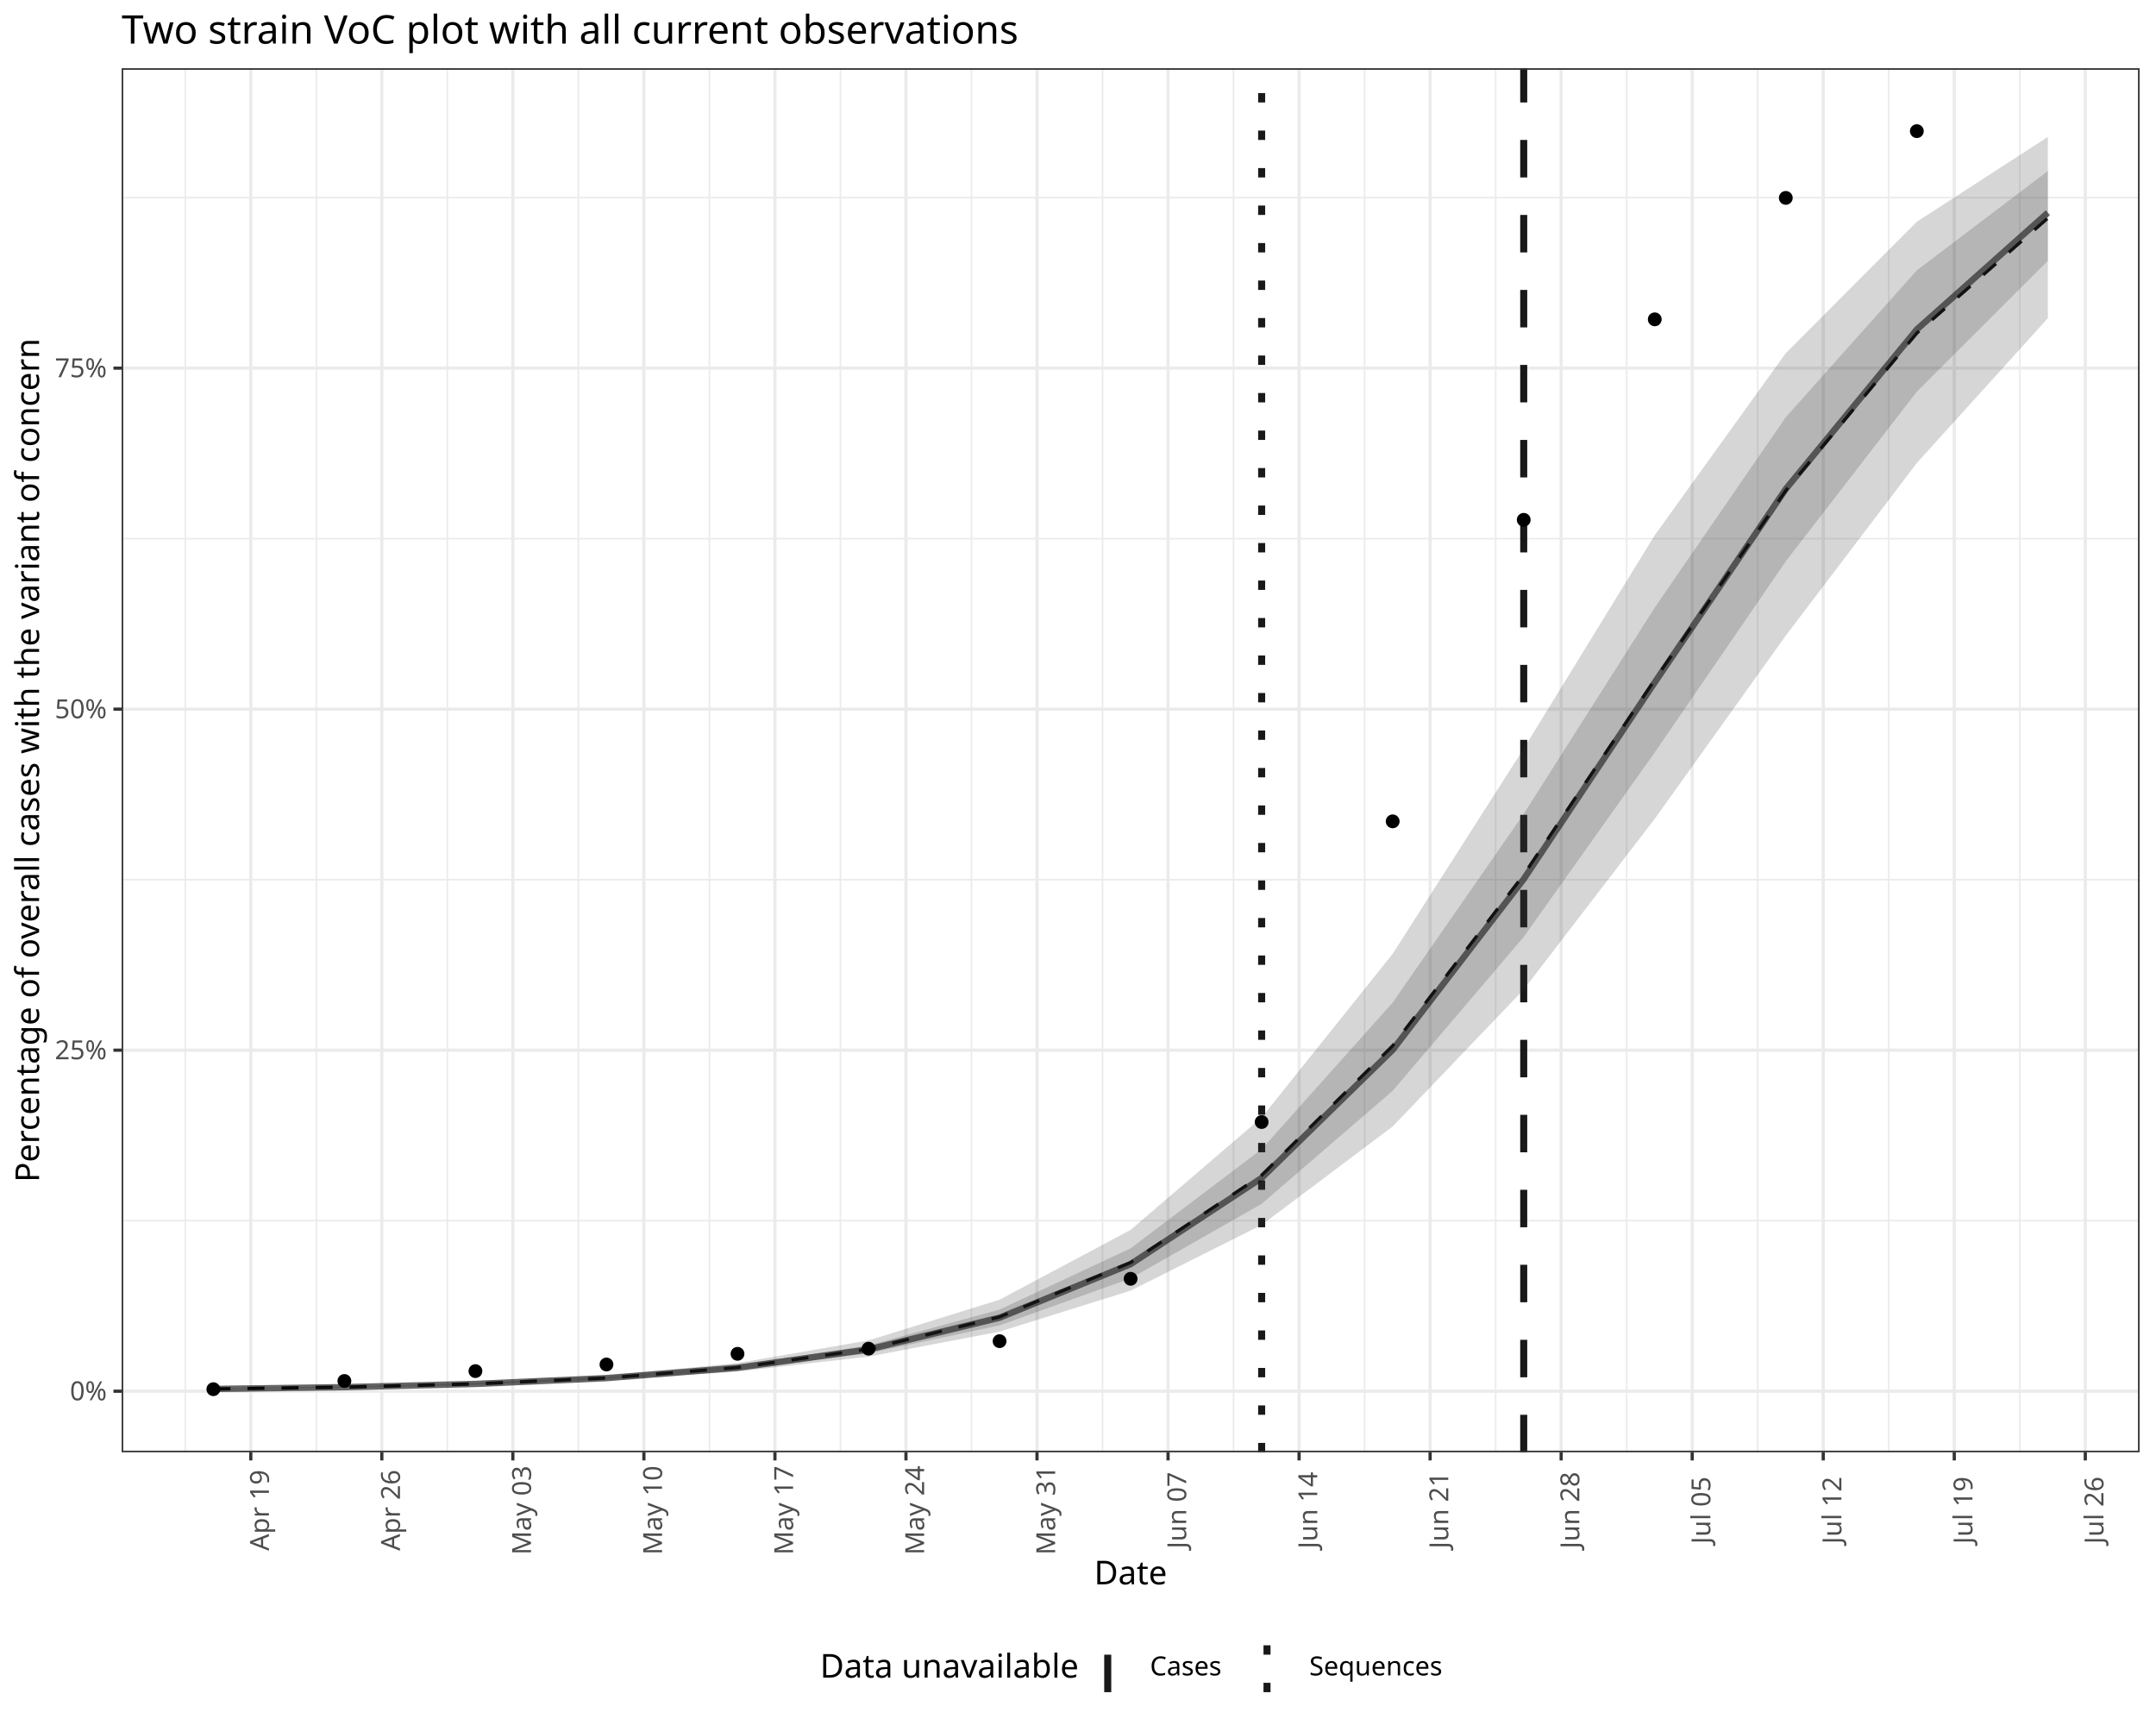
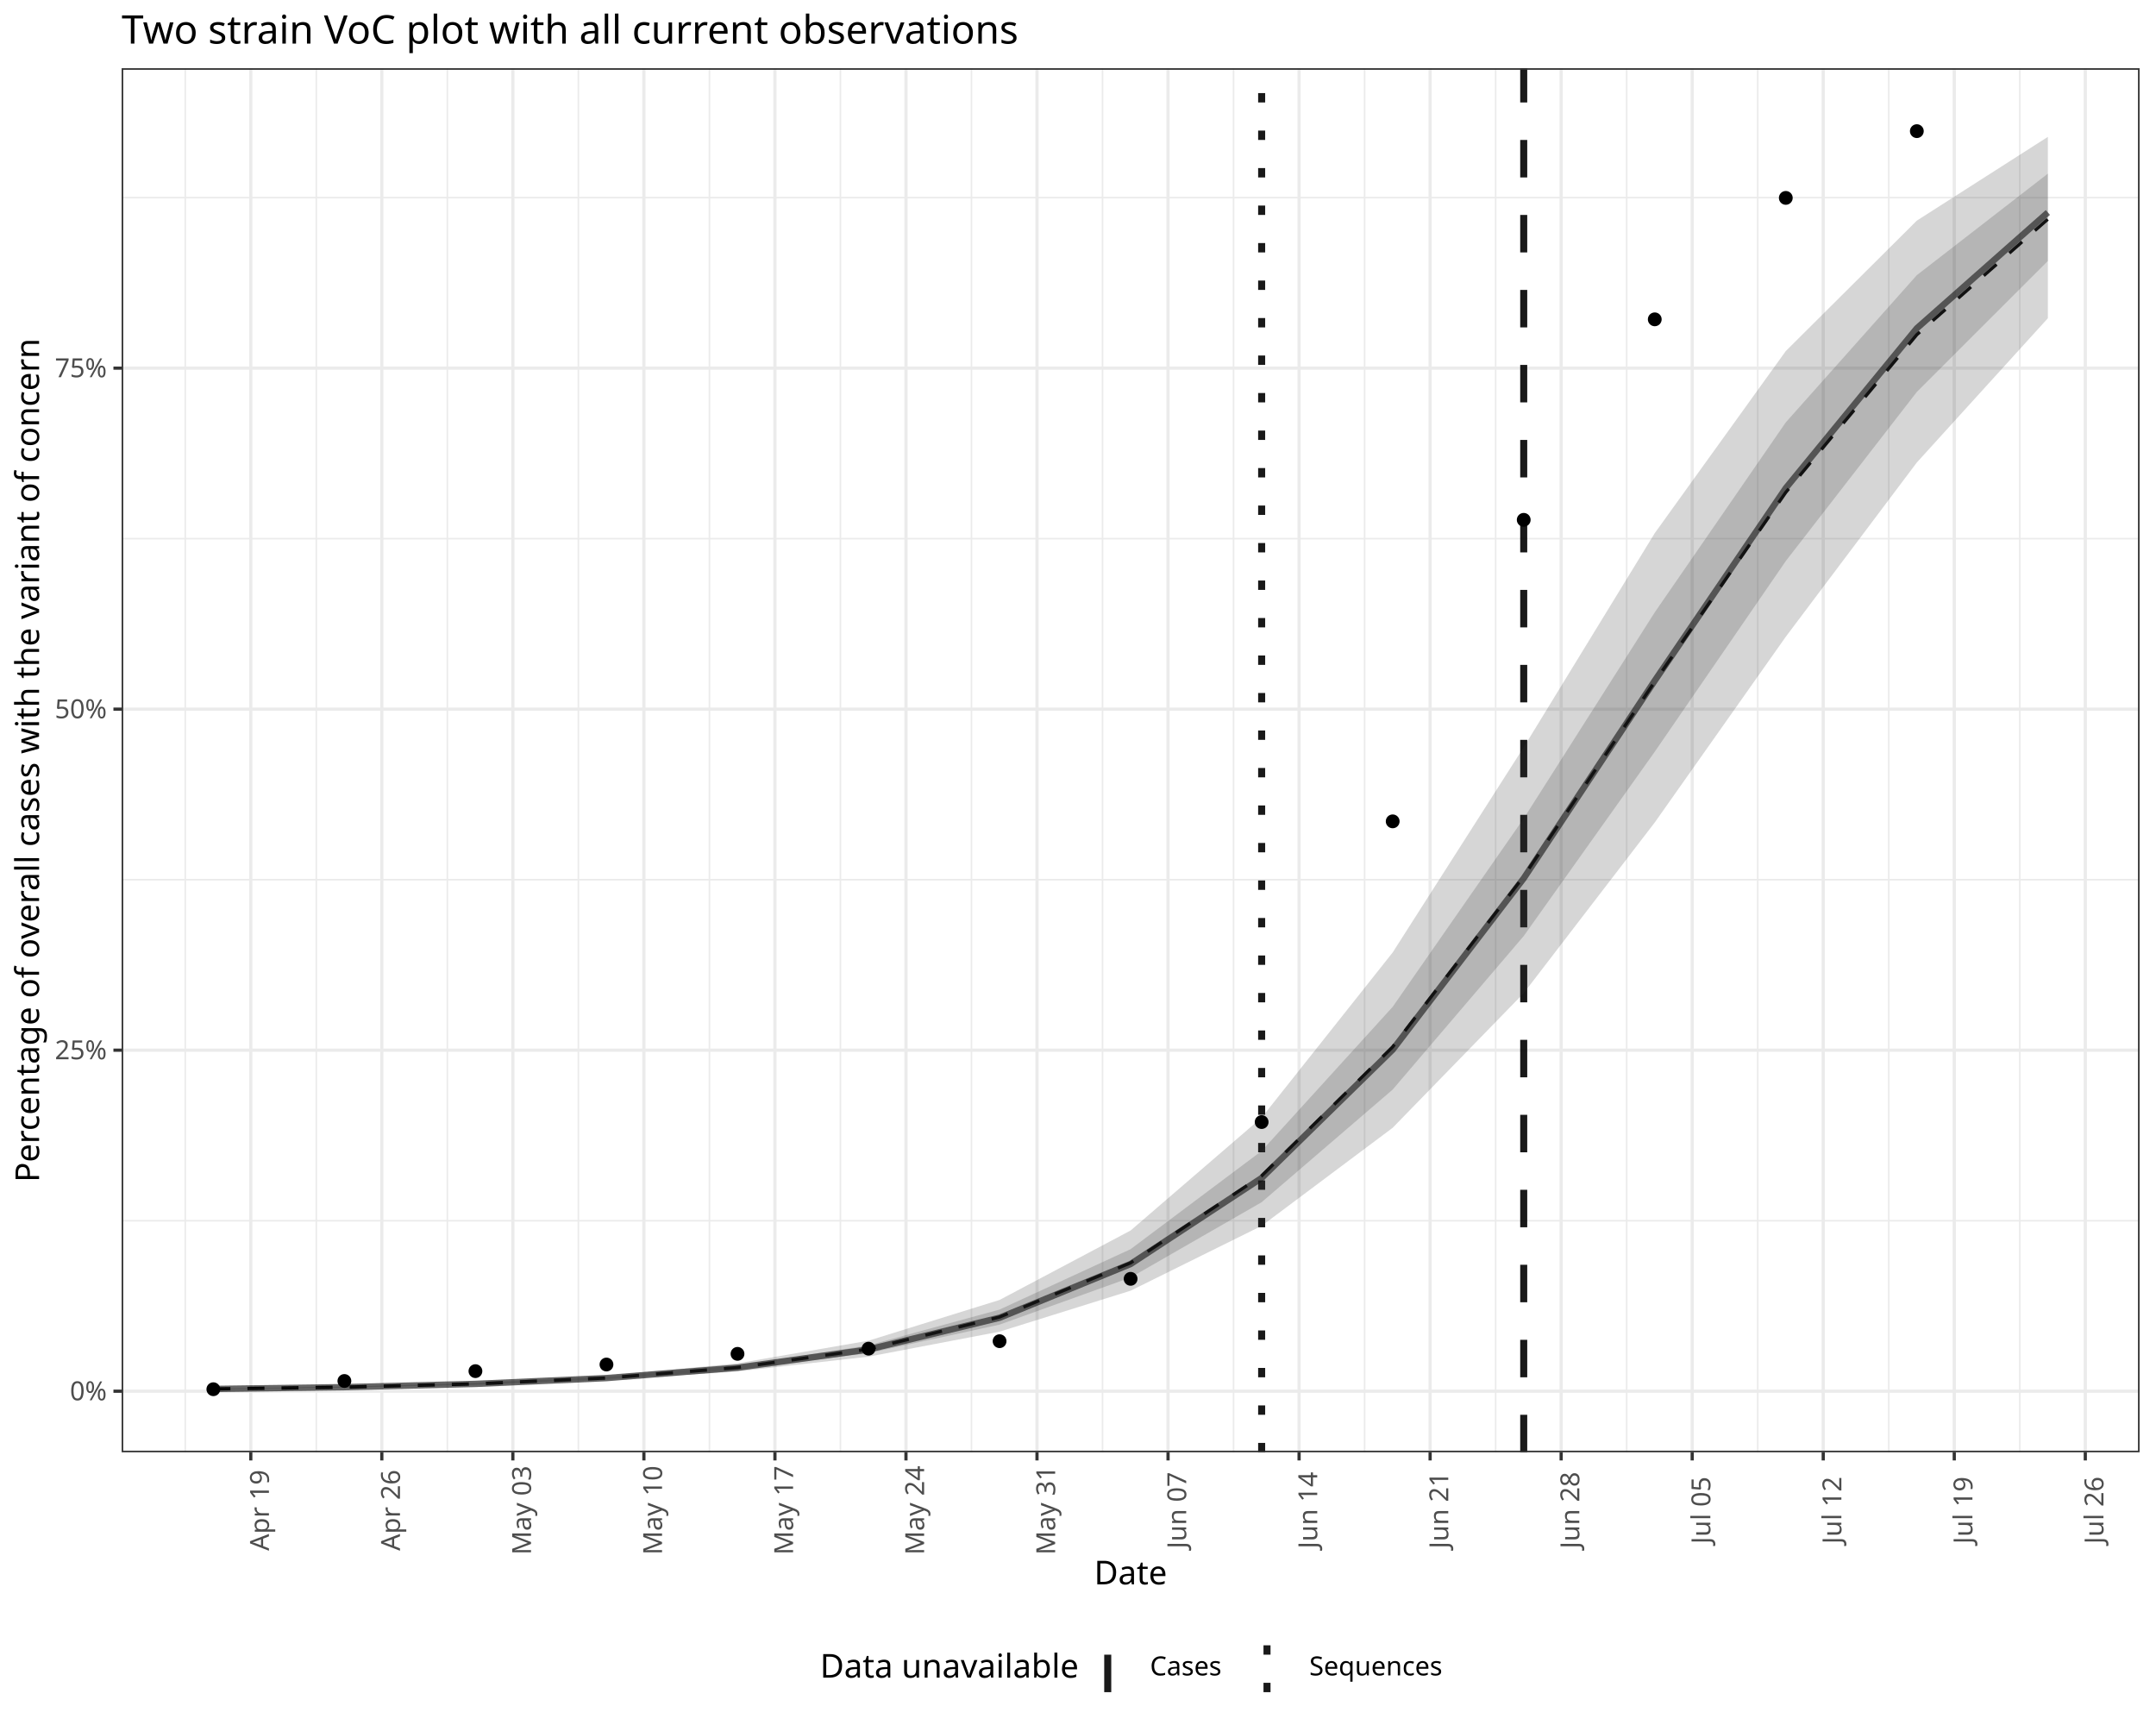
<svg xmlns="http://www.w3.org/2000/svg" class="svglite" data-engine-version="2.0" width="720.00pt" height="576.00pt" viewBox="0 0 720.00 576.00">
  <defs>
    <style type="text/css">
    .svglite line, .svglite polyline, .svglite polygon, .svglite path, .svglite rect, .svglite circle {
      fill: none;
      stroke: #000000;
      stroke-linecap: round;
      stroke-linejoin: round;
      stroke-miterlimit: 10.00;
    }
  </style>
  </defs>
  <rect width="100%" height="100%" style="stroke: none; fill: #FFFFFF;" />
  <defs>
    <clipPath id="cpMC4wMHw3MjAuMDB8MC4wMHw1NzYuMDA=">
      <rect x="0.00" y="0.00" width="720.00" height="576.00" />
    </clipPath>
  </defs>
  <g clip-path="url(#cpMC4wMHw3MjAuMDB8MC4wMHw1NzYuMDA=)">
    <rect x="0.00" y="0.00" width="720.00" height="576.00" style="stroke-width: 1.07; stroke: #FFFFFF; fill: #FFFFFF;" />
  </g>
  <defs>
    <clipPath id="cpNDAuNjJ8NzE0LjUyfDIyLjc4fDQ4NC45Mw==">
      <rect x="40.62" y="22.78" width="673.90" height="462.15" />
    </clipPath>
  </defs>
  <g clip-path="url(#cpNDAuNjJ8NzE0LjUyfDIyLjc4fDQ4NC45Mw==)">
    <rect x="40.62" y="22.78" width="673.90" height="462.15" style="stroke-width: 1.07; stroke: none; fill: #FFFFFF;" />
-     <polyline points="40.62,407.60 714.52,407.60 " style="stroke-width: 0.53; stroke: #EBEBEB; stroke-linecap: butt;" />
+     <polyline points="40.62,407.61 714.52,407.61 " style="stroke-width: 0.53; stroke: #EBEBEB; stroke-linecap: butt;" />
    <polyline points="40.62,293.74 714.52,293.74 " style="stroke-width: 0.53; stroke: #EBEBEB; stroke-linecap: butt;" />
    <polyline points="40.62,179.87 714.52,179.87 " style="stroke-width: 0.53; stroke: #EBEBEB; stroke-linecap: butt;" />
    <polyline points="40.62,66.00 714.52,66.00 " style="stroke-width: 0.53; stroke: #EBEBEB; stroke-linecap: butt;" />
    <polyline points="61.87,484.93 61.87,22.78 " style="stroke-width: 0.53; stroke: #EBEBEB; stroke-linecap: butt;" />
    <polyline points="105.63,484.93 105.63,22.78 " style="stroke-width: 0.53; stroke: #EBEBEB; stroke-linecap: butt;" />
    <polyline points="149.39,484.93 149.39,22.78 " style="stroke-width: 0.53; stroke: #EBEBEB; stroke-linecap: butt;" />
    <polyline points="193.15,484.93 193.15,22.78 " style="stroke-width: 0.53; stroke: #EBEBEB; stroke-linecap: butt;" />
    <polyline points="236.91,484.93 236.91,22.78 " style="stroke-width: 0.53; stroke: #EBEBEB; stroke-linecap: butt;" />
    <polyline points="280.67,484.93 280.67,22.78 " style="stroke-width: 0.53; stroke: #EBEBEB; stroke-linecap: butt;" />
    <polyline points="324.43,484.93 324.43,22.78 " style="stroke-width: 0.53; stroke: #EBEBEB; stroke-linecap: butt;" />
    <polyline points="368.19,484.93 368.19,22.78 " style="stroke-width: 0.53; stroke: #EBEBEB; stroke-linecap: butt;" />
    <polyline points="411.95,484.93 411.95,22.78 " style="stroke-width: 0.53; stroke: #EBEBEB; stroke-linecap: butt;" />
    <polyline points="455.71,484.93 455.71,22.78 " style="stroke-width: 0.53; stroke: #EBEBEB; stroke-linecap: butt;" />
    <polyline points="499.47,484.93 499.47,22.78 " style="stroke-width: 0.53; stroke: #EBEBEB; stroke-linecap: butt;" />
    <polyline points="543.23,484.93 543.23,22.78 " style="stroke-width: 0.53; stroke: #EBEBEB; stroke-linecap: butt;" />
    <polyline points="586.99,484.93 586.99,22.78 " style="stroke-width: 0.53; stroke: #EBEBEB; stroke-linecap: butt;" />
    <polyline points="630.75,484.93 630.75,22.78 " style="stroke-width: 0.53; stroke: #EBEBEB; stroke-linecap: butt;" />
    <polyline points="674.51,484.93 674.51,22.78 " style="stroke-width: 0.53; stroke: #EBEBEB; stroke-linecap: butt;" />
    <polyline points="40.62,464.54 714.52,464.54 " style="stroke-width: 1.07; stroke: #EBEBEB; stroke-linecap: butt;" />
    <polyline points="40.62,350.67 714.52,350.67 " style="stroke-width: 1.07; stroke: #EBEBEB; stroke-linecap: butt;" />
    <polyline points="40.62,236.80 714.52,236.80 " style="stroke-width: 1.07; stroke: #EBEBEB; stroke-linecap: butt;" />
    <polyline points="40.62,122.93 714.52,122.93 " style="stroke-width: 1.07; stroke: #EBEBEB; stroke-linecap: butt;" />
    <polyline points="83.75,484.93 83.75,22.78 " style="stroke-width: 1.07; stroke: #EBEBEB; stroke-linecap: butt;" />
    <polyline points="127.51,484.93 127.51,22.78 " style="stroke-width: 1.07; stroke: #EBEBEB; stroke-linecap: butt;" />
    <polyline points="171.27,484.93 171.27,22.78 " style="stroke-width: 1.07; stroke: #EBEBEB; stroke-linecap: butt;" />
    <polyline points="215.03,484.93 215.03,22.78 " style="stroke-width: 1.07; stroke: #EBEBEB; stroke-linecap: butt;" />
    <polyline points="258.79,484.93 258.79,22.78 " style="stroke-width: 1.07; stroke: #EBEBEB; stroke-linecap: butt;" />
    <polyline points="302.55,484.93 302.55,22.78 " style="stroke-width: 1.07; stroke: #EBEBEB; stroke-linecap: butt;" />
    <polyline points="346.31,484.93 346.31,22.78 " style="stroke-width: 1.07; stroke: #EBEBEB; stroke-linecap: butt;" />
    <polyline points="390.07,484.93 390.07,22.78 " style="stroke-width: 1.07; stroke: #EBEBEB; stroke-linecap: butt;" />
    <polyline points="433.83,484.93 433.83,22.78 " style="stroke-width: 1.07; stroke: #EBEBEB; stroke-linecap: butt;" />
    <polyline points="477.59,484.93 477.59,22.78 " style="stroke-width: 1.07; stroke: #EBEBEB; stroke-linecap: butt;" />
    <polyline points="521.35,484.93 521.35,22.78 " style="stroke-width: 1.07; stroke: #EBEBEB; stroke-linecap: butt;" />
    <polyline points="565.11,484.93 565.11,22.78 " style="stroke-width: 1.07; stroke: #EBEBEB; stroke-linecap: butt;" />
    <polyline points="608.87,484.93 608.87,22.78 " style="stroke-width: 1.07; stroke: #EBEBEB; stroke-linecap: butt;" />
    <polyline points="652.63,484.93 652.63,22.78 " style="stroke-width: 1.07; stroke: #EBEBEB; stroke-linecap: butt;" />
    <polyline points="696.39,484.93 696.39,22.78 " style="stroke-width: 1.07; stroke: #EBEBEB; stroke-linecap: butt;" />
    <line x1="508.85" y1="484.93" x2="508.85" y2="22.78" style="stroke-width: 2.35; stroke: #000000; stroke-opacity: 0.90; stroke-dasharray: 12.52,12.52; stroke-linecap: butt;" />
    <line x1="421.33" y1="484.93" x2="421.33" y2="22.78" style="stroke-width: 2.35; stroke: #000000; stroke-opacity: 0.90; stroke-dasharray: 3.13,9.39; stroke-linecap: butt;" />
-     <polyline points="71.25,463.79 115.01,463.19 158.77,462.11 202.53,460.17 246.29,456.71 290.05,450.59 333.81,439.99 377.57,422.11 421.33,393.34 465.09,350.57 508.85,293.54 552.61,227.86 596.37,163.28 640.13,110.01 683.89,71.02 " style="stroke-width: 2.13; stroke: #000000; stroke-opacity: 0.60; stroke-linecap: butt;" />
-     <polyline points="71.25,463.78 115.01,463.18 158.77,462.09 202.53,460.14 246.29,456.65 290.05,450.48 333.81,439.74 377.57,421.58 421.33,392.42 465.09,349.19 508.85,292.09 552.61,226.98 596.37,163.80 640.13,111.25 683.89,72.82 " style="stroke-width: 1.07; stroke-dasharray: 5.69,5.69; stroke-linecap: butt;" />
-     <polygon points="71.25,463.62 115.01,462.91 158.77,461.64 202.53,459.34 246.29,455.15 290.05,447.58 333.81,433.99 377.57,410.68 421.33,373.15 465.09,318.48 508.85,249.96 552.61,178.70 596.37,117.92 640.13,74.04 683.89,45.72 683.89,106.24 640.13,154.60 596.37,212.23 552.61,273.39 508.85,330.42 465.09,376.15 421.33,409.02 377.57,430.96 333.81,444.64 290.05,452.98 246.29,457.97 202.53,460.83 158.77,462.48 115.01,463.41 71.25,463.93 " style="stroke-width: 0.00; stroke: none; fill: #333333; fill-opacity: 0.20;" />
-     <polyline points="71.25,463.62 115.01,462.91 158.77,461.64 202.53,459.34 246.29,455.15 290.05,447.58 333.81,433.99 377.57,410.68 421.33,373.15 465.09,318.48 508.85,249.96 552.61,178.70 596.37,117.92 640.13,74.04 683.89,45.72 " style="stroke-width: 0.43; stroke: none;" />
-     <polyline points="683.89,106.24 640.13,154.60 596.37,212.23 552.61,273.39 508.85,330.42 465.09,376.15 421.33,409.02 377.57,430.96 333.81,444.64 290.05,452.98 246.29,457.97 202.53,460.83 158.77,462.48 115.01,463.41 71.25,463.93 " style="stroke-width: 0.43; stroke: none;" />
-     <polygon points="71.25,463.71 115.01,463.06 158.77,461.89 202.53,459.80 246.29,455.98 290.05,449.23 333.81,437.29 377.57,416.84 421.33,383.73 465.09,334.76 508.85,271.77 552.61,202.86 596.37,139.30 640.13,90.27 683.89,57.09 683.89,87.09 640.13,130.78 596.37,187.42 552.61,251.24 508.85,312.85 465.09,364.22 421.33,401.98 377.57,426.87 333.81,442.55 290.05,451.88 246.29,457.35 202.53,460.50 158.77,462.30 115.01,463.30 71.25,463.86 " style="stroke-width: 0.00; stroke: none; fill: #333333; fill-opacity: 0.20;" />
-     <polyline points="71.25,463.71 115.01,463.06 158.77,461.89 202.53,459.80 246.29,455.98 290.05,449.23 333.81,437.29 377.57,416.84 421.33,383.73 465.09,334.76 508.85,271.77 552.61,202.86 596.37,139.30 640.13,90.27 683.89,57.09 " style="stroke-width: 1.07; stroke: none;" />
-     <polyline points="683.89,87.09 640.13,130.78 596.37,187.42 552.61,251.24 508.85,312.85 465.09,364.22 421.33,401.98 377.57,426.87 333.81,442.55 290.05,451.88 246.29,457.35 202.53,460.50 158.77,462.30 115.01,463.30 71.25,463.86 " style="stroke-width: 1.07; stroke: none;" />
-     <circle cx="71.25" cy="463.87" r="1.95" style="stroke-width: 0.71; fill: #000000;" />
+     <polyline points="71.25,463.79 115.01,463.19 158.77,462.10 202.53,460.16 246.29,456.69 290.05,450.60 333.81,440.01 377.57,422.07 421.33,393.35 465.09,350.50 508.85,293.28 552.61,227.28 596.37,162.98 640.13,109.62 683.89,70.95 " style="stroke-width: 2.13; stroke: #000000; stroke-opacity: 0.60; stroke-linecap: butt;" />
+     <polyline points="71.25,463.78 115.01,463.18 158.77,462.09 202.53,460.13 246.29,456.65 290.05,450.49 333.81,439.77 377.57,421.68 421.33,392.63 465.09,349.56 508.85,292.63 552.61,227.60 596.37,164.40 640.13,111.75 683.89,73.17 " style="stroke-width: 1.07; stroke-dasharray: 5.69,5.69; stroke-linecap: butt;" />
+     <polygon points="71.25,463.62 115.01,462.92 158.77,461.65 202.53,459.40 246.29,455.24 290.05,447.67 333.81,434.07 377.57,410.88 421.33,373.18 465.09,318.04 508.85,249.51 552.61,178.02 596.37,117.22 640.13,73.67 683.89,45.70 683.89,106.26 640.13,154.43 596.37,212.61 552.61,274.63 508.85,331.62 465.09,376.58 421.33,409.33 377.57,430.98 333.81,444.66 290.05,453.00 246.29,457.93 202.53,460.81 158.77,462.47 115.01,463.41 71.25,463.93 " style="stroke-width: 0.00; stroke: none; fill: #333333; fill-opacity: 0.20;" />
+     <polyline points="71.25,463.62 115.01,462.92 158.77,461.65 202.53,459.40 246.29,455.24 290.05,447.67 333.81,434.07 377.57,410.88 421.33,373.18 465.09,318.04 508.85,249.51 552.61,178.02 596.37,117.22 640.13,73.67 683.89,45.70 " style="stroke-width: 0.43; stroke: none;" />
+     <polyline points="683.89,106.26 640.13,154.43 596.37,212.61 552.61,274.63 508.85,331.62 465.09,376.58 421.33,409.33 377.57,430.98 333.81,444.66 290.05,453.00 246.29,457.93 202.53,460.81 158.77,462.47 115.01,463.41 71.25,463.93 " style="stroke-width: 0.43; stroke: none;" />
+     <polygon points="71.25,463.71 115.01,463.06 158.77,461.88 202.53,459.77 246.29,455.98 290.05,449.23 333.81,437.28 377.57,417.11 421.33,384.31 465.09,336.19 508.85,273.30 552.61,204.46 596.37,141.03 640.13,91.88 683.89,57.98 683.89,87.13 640.13,130.87 596.37,187.34 552.61,251.01 508.85,312.55 465.09,363.82 421.33,401.43 377.57,426.57 333.81,442.31 290.05,451.82 246.29,457.32 202.53,460.50 158.77,462.29 115.01,463.30 71.25,463.86 " style="stroke-width: 0.00; stroke: none; fill: #333333; fill-opacity: 0.20;" />
+     <polyline points="71.25,463.71 115.01,463.06 158.77,461.88 202.53,459.77 246.29,455.98 290.05,449.23 333.81,437.28 377.57,417.11 421.33,384.31 465.09,336.19 508.85,273.30 552.61,204.46 596.37,141.03 640.13,91.88 683.89,57.98 " style="stroke-width: 1.07; stroke: none;" />
+     <polyline points="683.89,87.13 640.13,130.87 596.37,187.34 552.61,251.01 508.85,312.55 465.09,363.82 421.33,401.43 377.57,426.57 333.81,442.31 290.05,451.82 246.29,457.32 202.53,460.50 158.77,462.29 115.01,463.30 71.25,463.86 " style="stroke-width: 1.07; stroke: none;" />
+     <circle cx="71.25" cy="463.88" r="1.95" style="stroke-width: 0.71; fill: #000000;" />
    <circle cx="115.01" cy="461.13" r="1.95" style="stroke-width: 0.71; fill: #000000;" />
-     <circle cx="158.77" cy="457.83" r="1.95" style="stroke-width: 0.71; fill: #000000;" />
-     <circle cx="202.53" cy="455.62" r="1.95" style="stroke-width: 0.71; fill: #000000;" />
-     <circle cx="246.29" cy="452.06" r="1.95" style="stroke-width: 0.71; fill: #000000;" />
+     <circle cx="158.77" cy="457.84" r="1.95" style="stroke-width: 0.71; fill: #000000;" />
+     <circle cx="202.53" cy="455.63" r="1.95" style="stroke-width: 0.71; fill: #000000;" />
+     <circle cx="246.29" cy="452.07" r="1.95" style="stroke-width: 0.71; fill: #000000;" />
    <circle cx="290.05" cy="450.34" r="1.95" style="stroke-width: 0.71; fill: #000000;" />
-     <circle cx="333.81" cy="447.83" r="1.95" style="stroke-width: 0.71; fill: #000000;" />
-     <circle cx="377.57" cy="427.01" r="1.95" style="stroke-width: 0.71; fill: #000000;" />
-     <circle cx="421.33" cy="374.66" r="1.95" style="stroke-width: 0.71; fill: #000000;" />
+     <circle cx="333.81" cy="447.84" r="1.95" style="stroke-width: 0.71; fill: #000000;" />
+     <circle cx="377.57" cy="427.02" r="1.95" style="stroke-width: 0.71; fill: #000000;" />
+     <circle cx="421.33" cy="374.67" r="1.95" style="stroke-width: 0.71; fill: #000000;" />
    <circle cx="465.09" cy="274.26" r="1.95" style="stroke-width: 0.71; fill: #000000;" />
    <circle cx="508.85" cy="173.58" r="1.95" style="stroke-width: 0.71; fill: #000000;" />
    <circle cx="552.61" cy="106.63" r="1.95" style="stroke-width: 0.71; fill: #000000;" />
    <circle cx="596.37" cy="66.08" r="1.95" style="stroke-width: 0.71; fill: #000000;" />
    <circle cx="640.13" cy="43.79" r="1.95" style="stroke-width: 0.71; fill: #000000;" />
    <rect x="40.62" y="22.78" width="673.90" height="462.15" style="stroke-width: 1.07; stroke: #333333;" />
  </g>
  <g clip-path="url(#cpMC4wMHw3MjAuMDB8MC4wMHw1NzYuMDA=)">
    <text x="35.69" y="467.57" text-anchor="end" style="font-size: 8.80px; fill: #4D4D4D; font-family: sans;" textLength="12.72px" lengthAdjust="spacingAndGlyphs">0%</text>
    <text x="35.69" y="353.70" text-anchor="end" style="font-size: 8.80px; fill: #4D4D4D; font-family: sans;" textLength="17.61px" lengthAdjust="spacingAndGlyphs">25%</text>
    <text x="35.69" y="239.83" text-anchor="end" style="font-size: 8.80px; fill: #4D4D4D; font-family: sans;" textLength="17.61px" lengthAdjust="spacingAndGlyphs">50%</text>
    <text x="35.69" y="125.96" text-anchor="end" style="font-size: 8.80px; fill: #4D4D4D; font-family: sans;" textLength="17.61px" lengthAdjust="spacingAndGlyphs">75%</text>
    <polyline points="37.88,464.54 40.62,464.54 " style="stroke-width: 1.07; stroke: #333333; stroke-linecap: butt;" />
    <polyline points="37.88,350.67 40.62,350.67 " style="stroke-width: 1.07; stroke: #333333; stroke-linecap: butt;" />
    <polyline points="37.88,236.80 40.62,236.80 " style="stroke-width: 1.07; stroke: #333333; stroke-linecap: butt;" />
    <polyline points="37.88,122.93 40.62,122.93 " style="stroke-width: 1.07; stroke: #333333; stroke-linecap: butt;" />
    <polyline points="83.75,487.67 83.75,484.93 " style="stroke-width: 1.07; stroke: #333333; stroke-linecap: butt;" />
    <polyline points="127.51,487.67 127.51,484.93 " style="stroke-width: 1.07; stroke: #333333; stroke-linecap: butt;" />
    <polyline points="171.27,487.67 171.27,484.93 " style="stroke-width: 1.07; stroke: #333333; stroke-linecap: butt;" />
    <polyline points="215.03,487.67 215.03,484.93 " style="stroke-width: 1.07; stroke: #333333; stroke-linecap: butt;" />
    <polyline points="258.79,487.67 258.79,484.93 " style="stroke-width: 1.07; stroke: #333333; stroke-linecap: butt;" />
    <polyline points="302.55,487.67 302.55,484.93 " style="stroke-width: 1.07; stroke: #333333; stroke-linecap: butt;" />
    <polyline points="346.31,487.67 346.31,484.93 " style="stroke-width: 1.07; stroke: #333333; stroke-linecap: butt;" />
    <polyline points="390.07,487.67 390.07,484.93 " style="stroke-width: 1.07; stroke: #333333; stroke-linecap: butt;" />
    <polyline points="433.83,487.67 433.83,484.93 " style="stroke-width: 1.07; stroke: #333333; stroke-linecap: butt;" />
    <polyline points="477.59,487.67 477.59,484.93 " style="stroke-width: 1.07; stroke: #333333; stroke-linecap: butt;" />
    <polyline points="521.35,487.67 521.35,484.93 " style="stroke-width: 1.07; stroke: #333333; stroke-linecap: butt;" />
    <polyline points="565.11,487.67 565.11,484.93 " style="stroke-width: 1.07; stroke: #333333; stroke-linecap: butt;" />
    <polyline points="608.87,487.67 608.87,484.93 " style="stroke-width: 1.07; stroke: #333333; stroke-linecap: butt;" />
    <polyline points="652.63,487.67 652.63,484.93 " style="stroke-width: 1.07; stroke: #333333; stroke-linecap: butt;" />
    <polyline points="696.39,487.67 696.39,484.93 " style="stroke-width: 1.07; stroke: #333333; stroke-linecap: butt;" />
    <text transform="translate(89.81,504.30) rotate(-90)" text-anchor="middle" style="font-size: 8.80px; fill: #4D4D4D; font-family: sans;" textLength="25.93px" lengthAdjust="spacingAndGlyphs">Apr 19</text>
    <text transform="translate(133.57,504.30) rotate(-90)" text-anchor="middle" style="font-size: 8.80px; fill: #4D4D4D; font-family: sans;" textLength="25.93px" lengthAdjust="spacingAndGlyphs">Apr 26</text>
    <text transform="translate(177.33,504.30) rotate(-90)" text-anchor="middle" style="font-size: 8.80px; fill: #4D4D4D; font-family: sans;" textLength="28.87px" lengthAdjust="spacingAndGlyphs">May 03</text>
    <text transform="translate(221.09,504.30) rotate(-90)" text-anchor="middle" style="font-size: 8.80px; fill: #4D4D4D; font-family: sans;" textLength="28.87px" lengthAdjust="spacingAndGlyphs">May 10</text>
    <text transform="translate(264.85,504.30) rotate(-90)" text-anchor="middle" style="font-size: 8.80px; fill: #4D4D4D; font-family: sans;" textLength="28.87px" lengthAdjust="spacingAndGlyphs">May 17</text>
    <text transform="translate(308.61,504.30) rotate(-90)" text-anchor="middle" style="font-size: 8.80px; fill: #4D4D4D; font-family: sans;" textLength="28.87px" lengthAdjust="spacingAndGlyphs">May 24</text>
    <text transform="translate(352.37,504.30) rotate(-90)" text-anchor="middle" style="font-size: 8.80px; fill: #4D4D4D; font-family: sans;" textLength="28.87px" lengthAdjust="spacingAndGlyphs">May 31</text>
    <text transform="translate(396.13,504.30) rotate(-90)" text-anchor="middle" style="font-size: 8.80px; fill: #4D4D4D; font-family: sans;" textLength="26.43px" lengthAdjust="spacingAndGlyphs">Jun 07</text>
    <text transform="translate(439.89,504.30) rotate(-90)" text-anchor="middle" style="font-size: 8.80px; fill: #4D4D4D; font-family: sans;" textLength="26.43px" lengthAdjust="spacingAndGlyphs">Jun 14</text>
    <text transform="translate(483.65,504.30) rotate(-90)" text-anchor="middle" style="font-size: 8.80px; fill: #4D4D4D; font-family: sans;" textLength="26.43px" lengthAdjust="spacingAndGlyphs">Jun 21</text>
    <text transform="translate(527.41,504.30) rotate(-90)" text-anchor="middle" style="font-size: 8.80px; fill: #4D4D4D; font-family: sans;" textLength="26.43px" lengthAdjust="spacingAndGlyphs">Jun 28</text>
    <text transform="translate(571.17,504.30) rotate(-90)" text-anchor="middle" style="font-size: 8.80px; fill: #4D4D4D; font-family: sans;" textLength="23.49px" lengthAdjust="spacingAndGlyphs">Jul 05</text>
    <text transform="translate(614.93,504.30) rotate(-90)" text-anchor="middle" style="font-size: 8.80px; fill: #4D4D4D; font-family: sans;" textLength="23.49px" lengthAdjust="spacingAndGlyphs">Jul 12</text>
    <text transform="translate(658.69,504.30) rotate(-90)" text-anchor="middle" style="font-size: 8.80px; fill: #4D4D4D; font-family: sans;" textLength="23.49px" lengthAdjust="spacingAndGlyphs">Jul 19</text>
    <text transform="translate(702.45,504.30) rotate(-90)" text-anchor="middle" style="font-size: 8.80px; fill: #4D4D4D; font-family: sans;" textLength="23.49px" lengthAdjust="spacingAndGlyphs">Jul 26</text>
    <text x="377.57" y="529.04" text-anchor="middle" style="font-size: 11.00px; font-family: sans;" textLength="23.24px" lengthAdjust="spacingAndGlyphs">Date</text>
    <text transform="translate(13.05,253.86) rotate(-90)" text-anchor="middle" style="font-size: 11.00px; font-family: sans;" textLength="267.24px" lengthAdjust="spacingAndGlyphs">Percentage of overall cases with the variant of concern</text>
    <rect x="268.38" y="542.28" width="218.39" height="28.24" style="stroke-width: 1.07; stroke: none; fill: #FFFFFF;" />
    <text x="273.86" y="560.19" style="font-size: 11.00px; font-family: sans;" textLength="81.95px" lengthAdjust="spacingAndGlyphs">Data unavailable</text>
    <rect x="361.29" y="547.76" width="17.28" height="17.28" style="stroke-width: 1.07; stroke: none; fill: #FFFFFF;" />
    <line x1="369.93" y1="565.04" x2="369.93" y2="547.76" style="stroke-width: 2.35; stroke: #000000; stroke-opacity: 0.90; stroke-dasharray: 12.52,12.52; stroke-linecap: butt;" />
    <rect x="414.48" y="547.76" width="17.28" height="17.28" style="stroke-width: 1.07; stroke: none; fill: #FFFFFF;" />
    <line x1="423.12" y1="565.04" x2="423.12" y2="547.76" style="stroke-width: 2.35; stroke: #000000; stroke-opacity: 0.90; stroke-dasharray: 3.13,9.39; stroke-linecap: butt;" />
    <text x="384.05" y="559.43" style="font-size: 8.80px; font-family: sans;" textLength="24.95px" lengthAdjust="spacingAndGlyphs">Cases</text>
    <text x="437.24" y="559.43" style="font-size: 8.80px; font-family: sans;" textLength="44.05px" lengthAdjust="spacingAndGlyphs">Sequences</text>
    <text x="40.62" y="14.56" style="font-size: 13.20px; font-family: sans;" textLength="282.48px" lengthAdjust="spacingAndGlyphs">Two strain VoC plot with all current observations</text>
  </g>
</svg>
